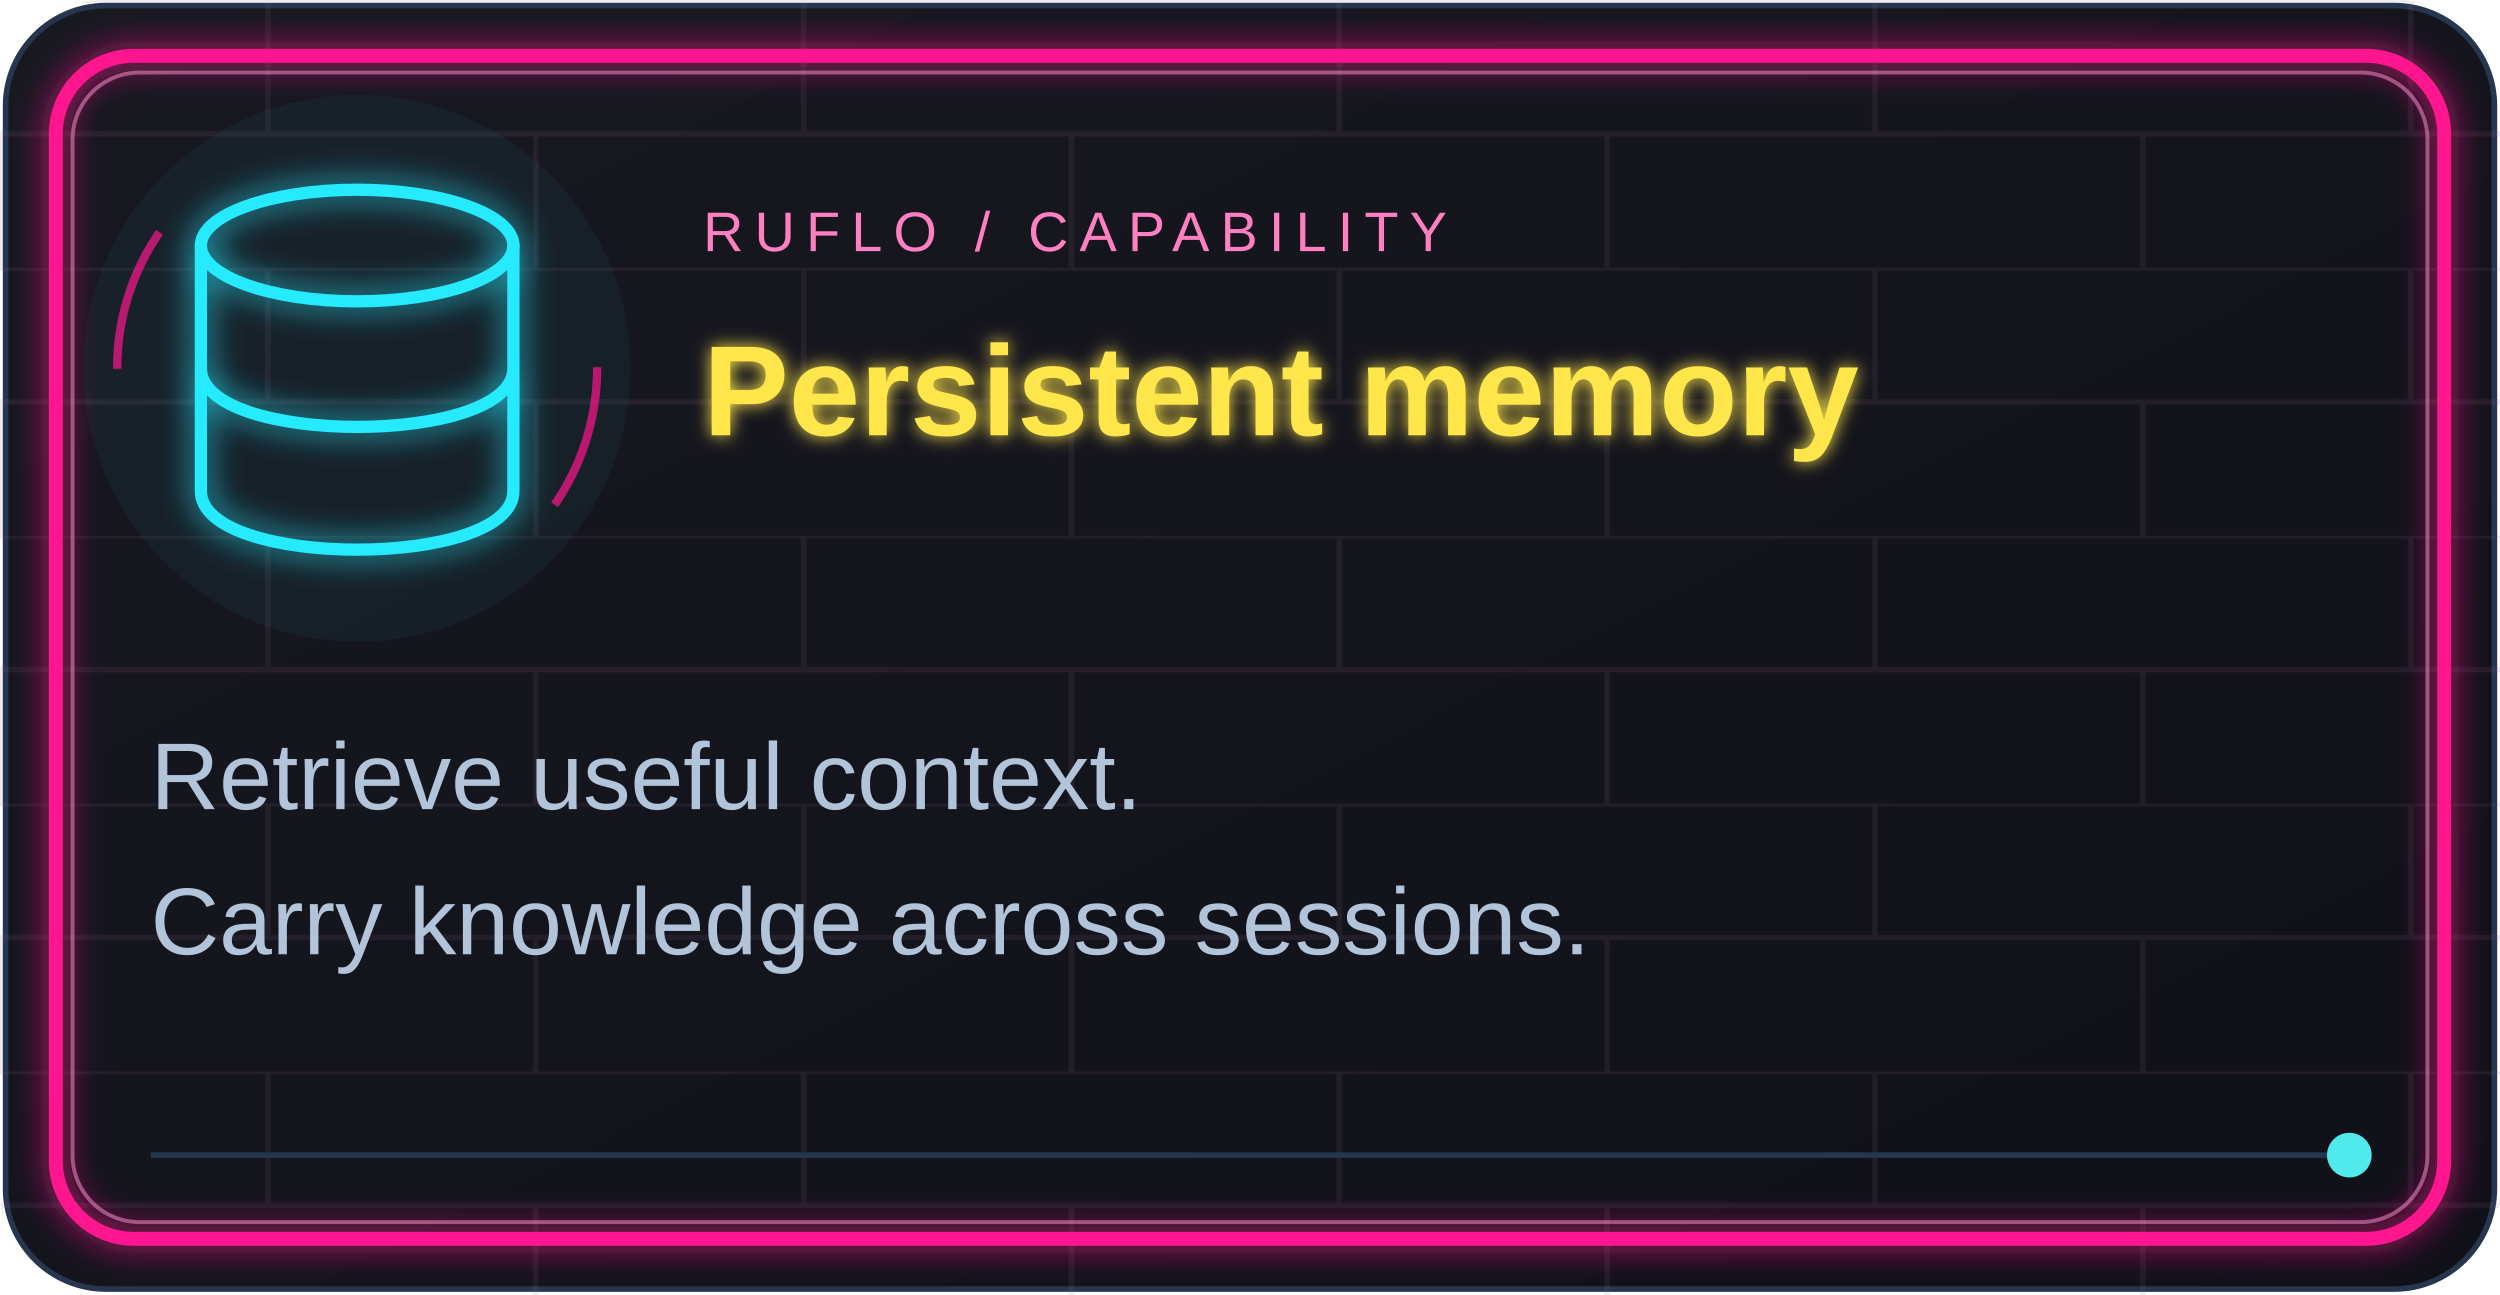
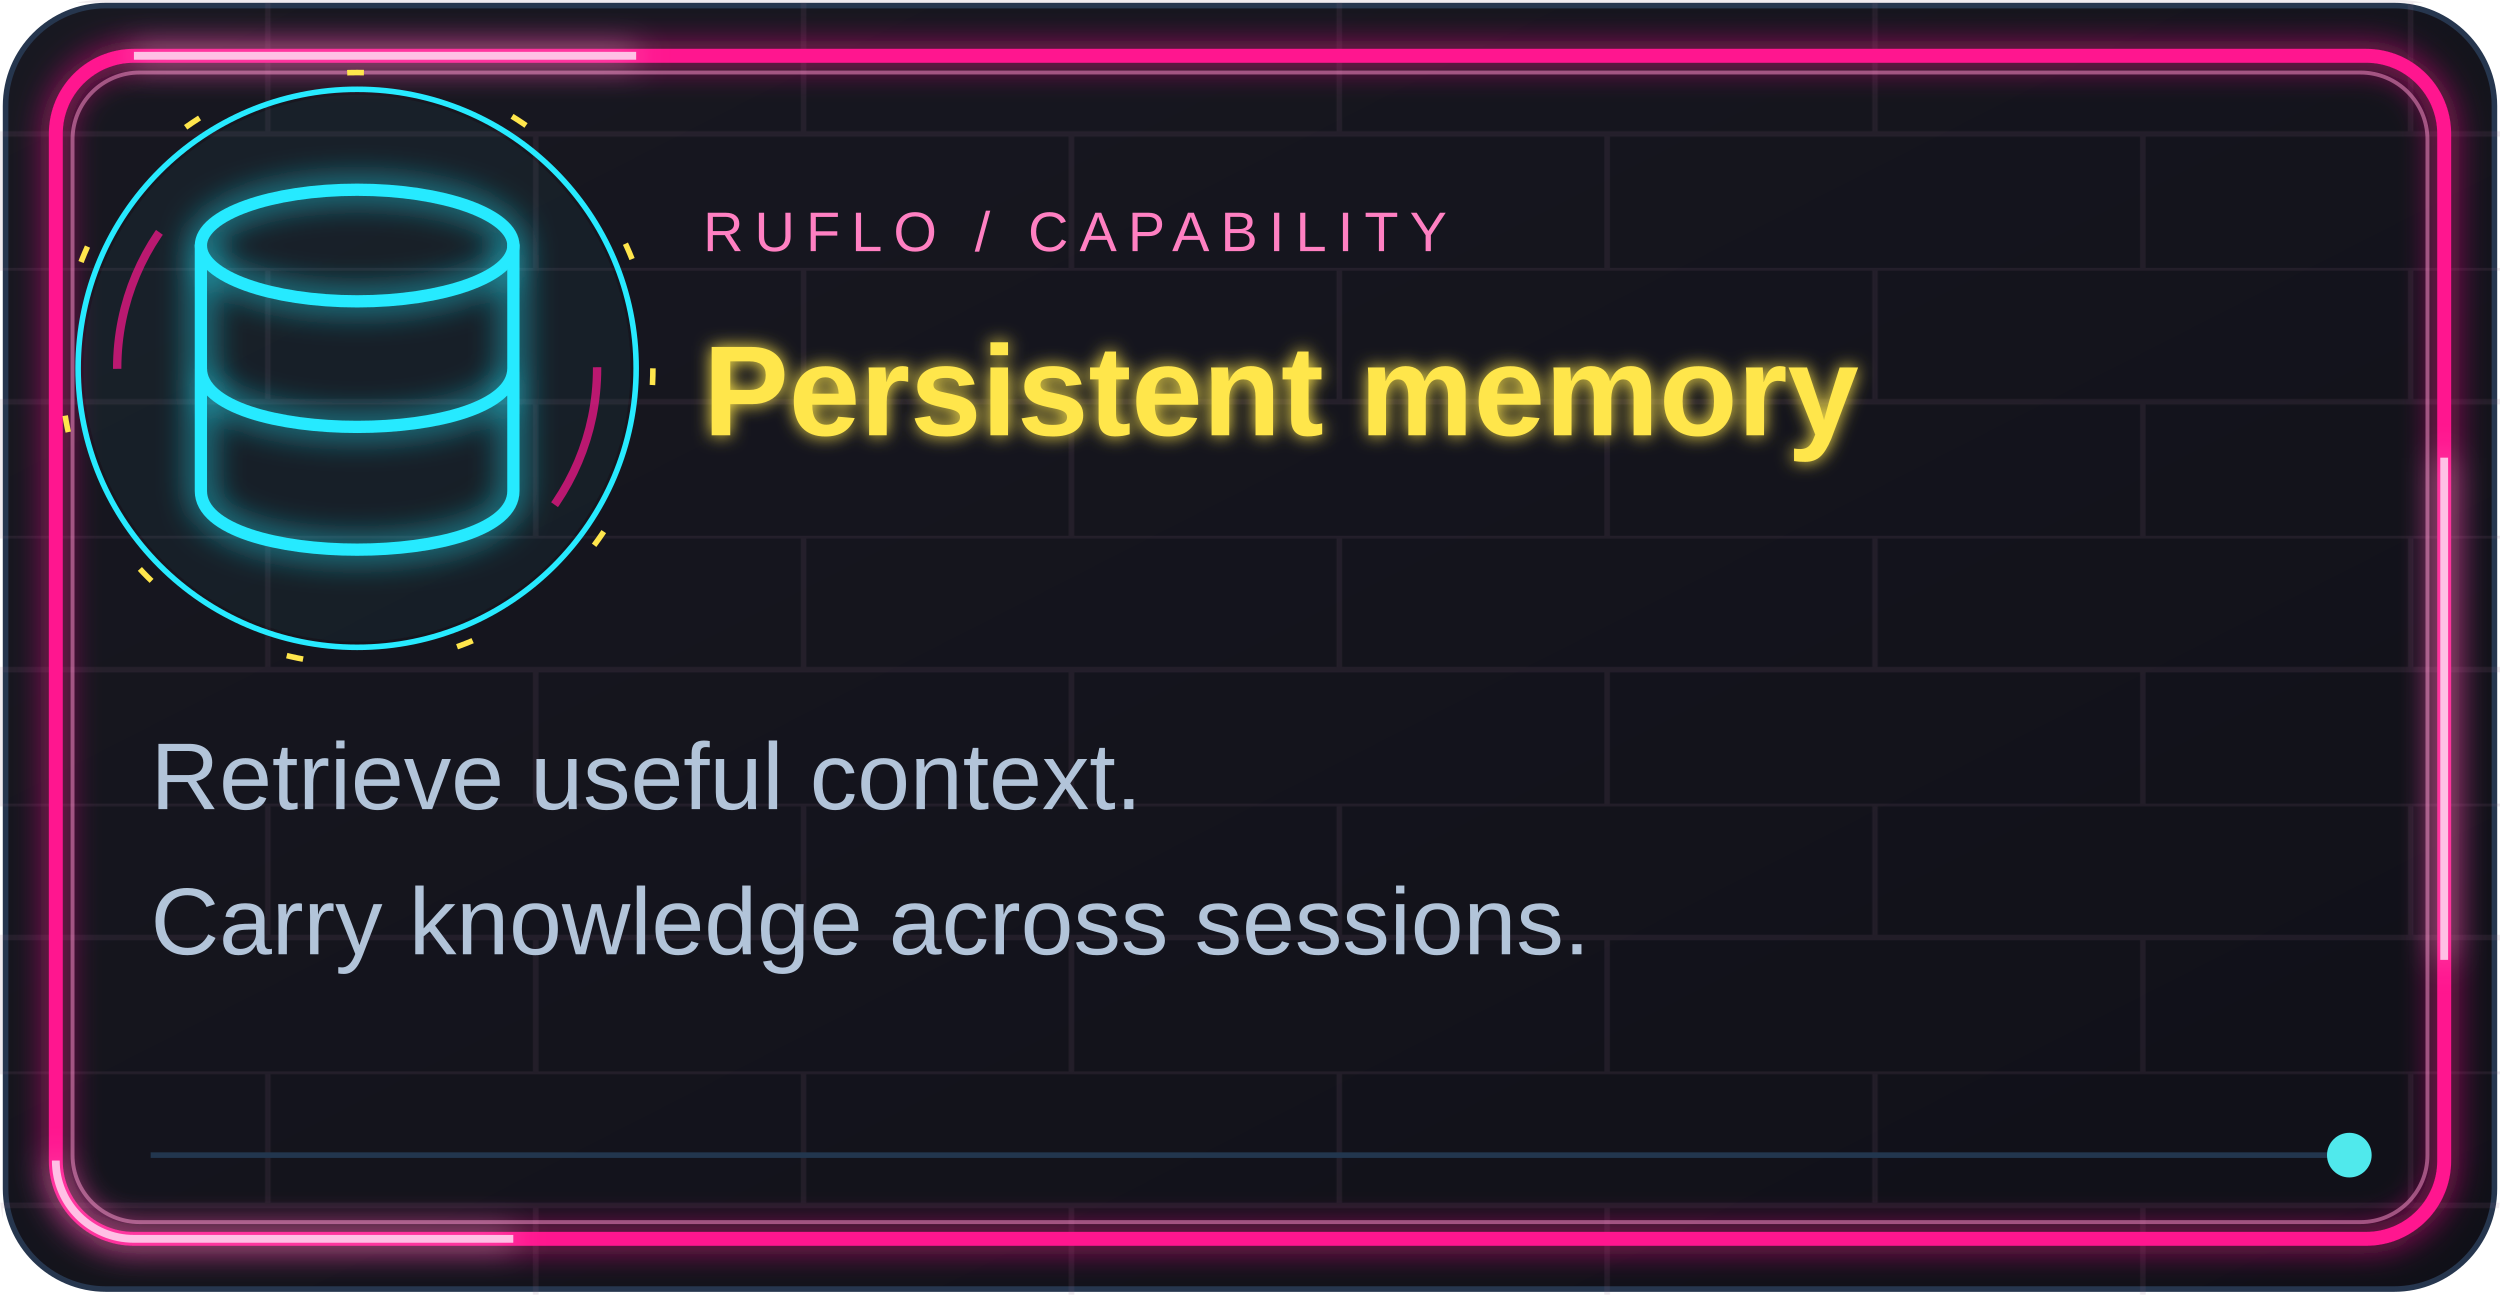
<svg xmlns="http://www.w3.org/2000/svg" width="448" height="232" viewBox="0 0 448 232" role="img" aria-labelledby="title desc">
  <defs>
    <linearGradient id="bg" x2="1" y2="1">
      <stop stop-color="#181821" />
      <stop offset="1" stop-color="#101018" />
    </linearGradient>
    <linearGradient id="neon">
      <stop stop-color="#27eaff" />
      <stop offset=".55" stop-color="#ffe32e" />
      <stop offset="1" stop-color="#ff168f" />
    </linearGradient>
    <filter id="glow" x="-60%" y="-100%" width="220%" height="300%">
      <feGaussianBlur stdDeviation="3" />
      <feMerge>
        <feMergeNode />
        <feMergeNode in="SourceGraphic" />
      </feMerge>
    </filter>
    <filter id="soft" x="-20%" y="-80%" width="140%" height="260%">
      <feGaussianBlur stdDeviation="1.5" />
      <feMerge>
        <feMergeNode />
        <feMergeNode in="SourceGraphic" />
      </feMerge>
    </filter>
    <pattern id="grid" width="96" height="48" patternUnits="userSpaceOnUse">
      <path d="M0 0H96M0 24H96M48 0V24M0 24V48M96 24V48" fill="none" stroke="#8d6683" stroke-opacity=".13" />
    </pattern>
  </defs>
-   <style>text{font-family:Arial,Helvetica,sans-serif}.mono{font-family:monospace}.flow{stroke-dasharray:12 40;animation:flow 5s linear infinite;filter:url(#glow)}.tube{filter:url(#glow);animation:flicker 13s linear infinite}.tube2{filter:url(#glow);animation:flicker 17s 3s linear infinite}.gold{fill:#ffe64c;filter:url(#soft)}@keyframes flicker{0%,43%,45%,47%,100%{opacity:1}44%,46%{opacity:.55}}.orbit{transform-box:fill-box;transform-origin:center;animation:spin 14s linear infinite}.pulse{animation:pulse 3s ease-in-out infinite}.rise{animation:rise 7s ease-in-out infinite}@keyframes flow{to{stroke-dashoffset:-208}}@keyframes spin{to{transform:rotate(360deg)}}@keyframes pulse{0%,100%{opacity:.45}50%{opacity:1}}@keyframes rise{0%,100%{transform:translateY(0)}50%{transform:translateY(-5px)}}@media(prefers-reduced-motion:reduce){*{animation:none!important}}</style>
+   <style>text{font-family:Arial,Helvetica,sans-serif}.mono{font-family:monospace}.flow{stroke-dasharray:12 40;animation:flow 5s linear infinite;filter:url(#glow)}.tube{filter:url(#glow);animation:flicker 13s linear infinite}.tube2{filter:url(#glow);animation:flicker 17s 3s linear infinite}.gold{fill:#ffe64c;filter:url(#soft)}@keyframes flicker{0%,43%,45%,47%,100%{opacity:1}44%,46%{opacity:.55}}.orbit{transform-box:fill-box;transform-origin:center;animation:spin 14s linear infinite}.pulse{animation:pulse 3s ease-in-out infinite}.rise{animation:rise 7s ease-in-out infinite}@keyframes flow{to{stroke-dashoffset:-208}}@keyframes spin{to{transform:rotate(360deg)}}@keyframes pulse{0%,100%{opacity:.45}50%{opacity:1}}@keyframes rise{0%,100%{transform:translateY(0)}50%{transform:translateY(-5px)}}@media(prefers-reduced-motion:reduce){*{animation:none!important}}.rim{stroke-dasharray:90 390;animation:rim 9s linear infinite;filter:url(#glow)}.sweep{animation:sweep 8s ease-in-out infinite;opacity:.18}.halo{transform-box:fill-box;transform-origin:center;animation:halo 4s ease-out infinite}.equalizer{transform-box:fill-box;transform-origin:bottom;animation:eq 1.6s ease-in-out infinite alternate}@keyframes rim{to{stroke-dashoffset:-960}}@keyframes sweep{0%,100%{transform:translateX(-200px);opacity:0}30%,70%{opacity:.18}85%{transform:translateX(1100px);opacity:0}}@keyframes halo{0%{transform:scale(.8);opacity:0}25%{opacity:.4}100%{transform:scale(1.25);opacity:0}}@keyframes eq{from{transform:scaleY(.3)}to{transform:scaleY(1)}}@media(prefers-reduced-motion:reduce){*{animation:none!important}.sweep,.halo{display:none}}</style>
  <rect x="1" y="1" width="446" height="230" rx="18" fill="url(#bg)" stroke="#26364e" />
  <rect width="448" height="232" rx="18" fill="url(#grid)" />
  <rect x="10" y="10" width="428" height="212" rx="14" fill="none" stroke="#ff168f" stroke-width="2.5" class="tube" />
  <rect x="13" y="13" width="422" height="206" rx="12" fill="none" stroke="#ff9ad0" stroke-opacity=".5" stroke-width=".7" />
+   <rect class="rim" x="10" y="10" width="428" height="212" rx="14" fill="none" stroke="#ffc0e5" stroke-width="1.4" />
  <g transform="translate(64 66)">
    <circle class="pulse" r="49" fill="#36e5e9" fill-opacity=".045" />
    <g class="tube2" fill="none" stroke="#26eaff" stroke-width="2.2" stroke-linecap="round" stroke-linejoin="round">
      <ellipse cy="-22" rx="28" ry="10" />
      <path d="M-28 -22V22C-28 36 28 36 28 22V-22M-28 0C-28 14 28 14 28 0" />
      <path class="flow" d="M-40 0H-29M29 0H45" />
    </g>
+     <circle class="halo" r="50" fill="none" stroke="#27eaff" stroke-width="1" />
+     <circle class="orbit" style="animation-direction:reverse;animation-duration:21s" r="53" fill="none" stroke="#ffe64c" stroke-width="1" stroke-dasharray="3 28" />
    <circle class="orbit" r="43" fill="none" stroke="#ff168f" stroke-width="1.5" stroke-dasharray="26 109" opacity=".7" />
  </g>
  <text x="126" y="45" fill="#ff80c2" font-size="10" letter-spacing="2">RUFLO / CAPABILITY</text>
  <text x="126" y="78" class="gold" font-size="23" font-weight="700">Persistent memory</text>
  <text x="27" y="145" fill="#b2c4d9" font-size="17">Retrieve useful context.</text>
  <text x="27" y="171" fill="#b2c4d9" font-size="17">Carry knowledge across sessions.</text>
  <path d="M27 207H421" stroke="#22364e" />
  <path class="flow" d="M27 207H421" stroke="url(#neon)" stroke-width="2" />
  <circle class="pulse" cx="421" cy="207" r="4" fill="#50e9ec" />
</svg>
